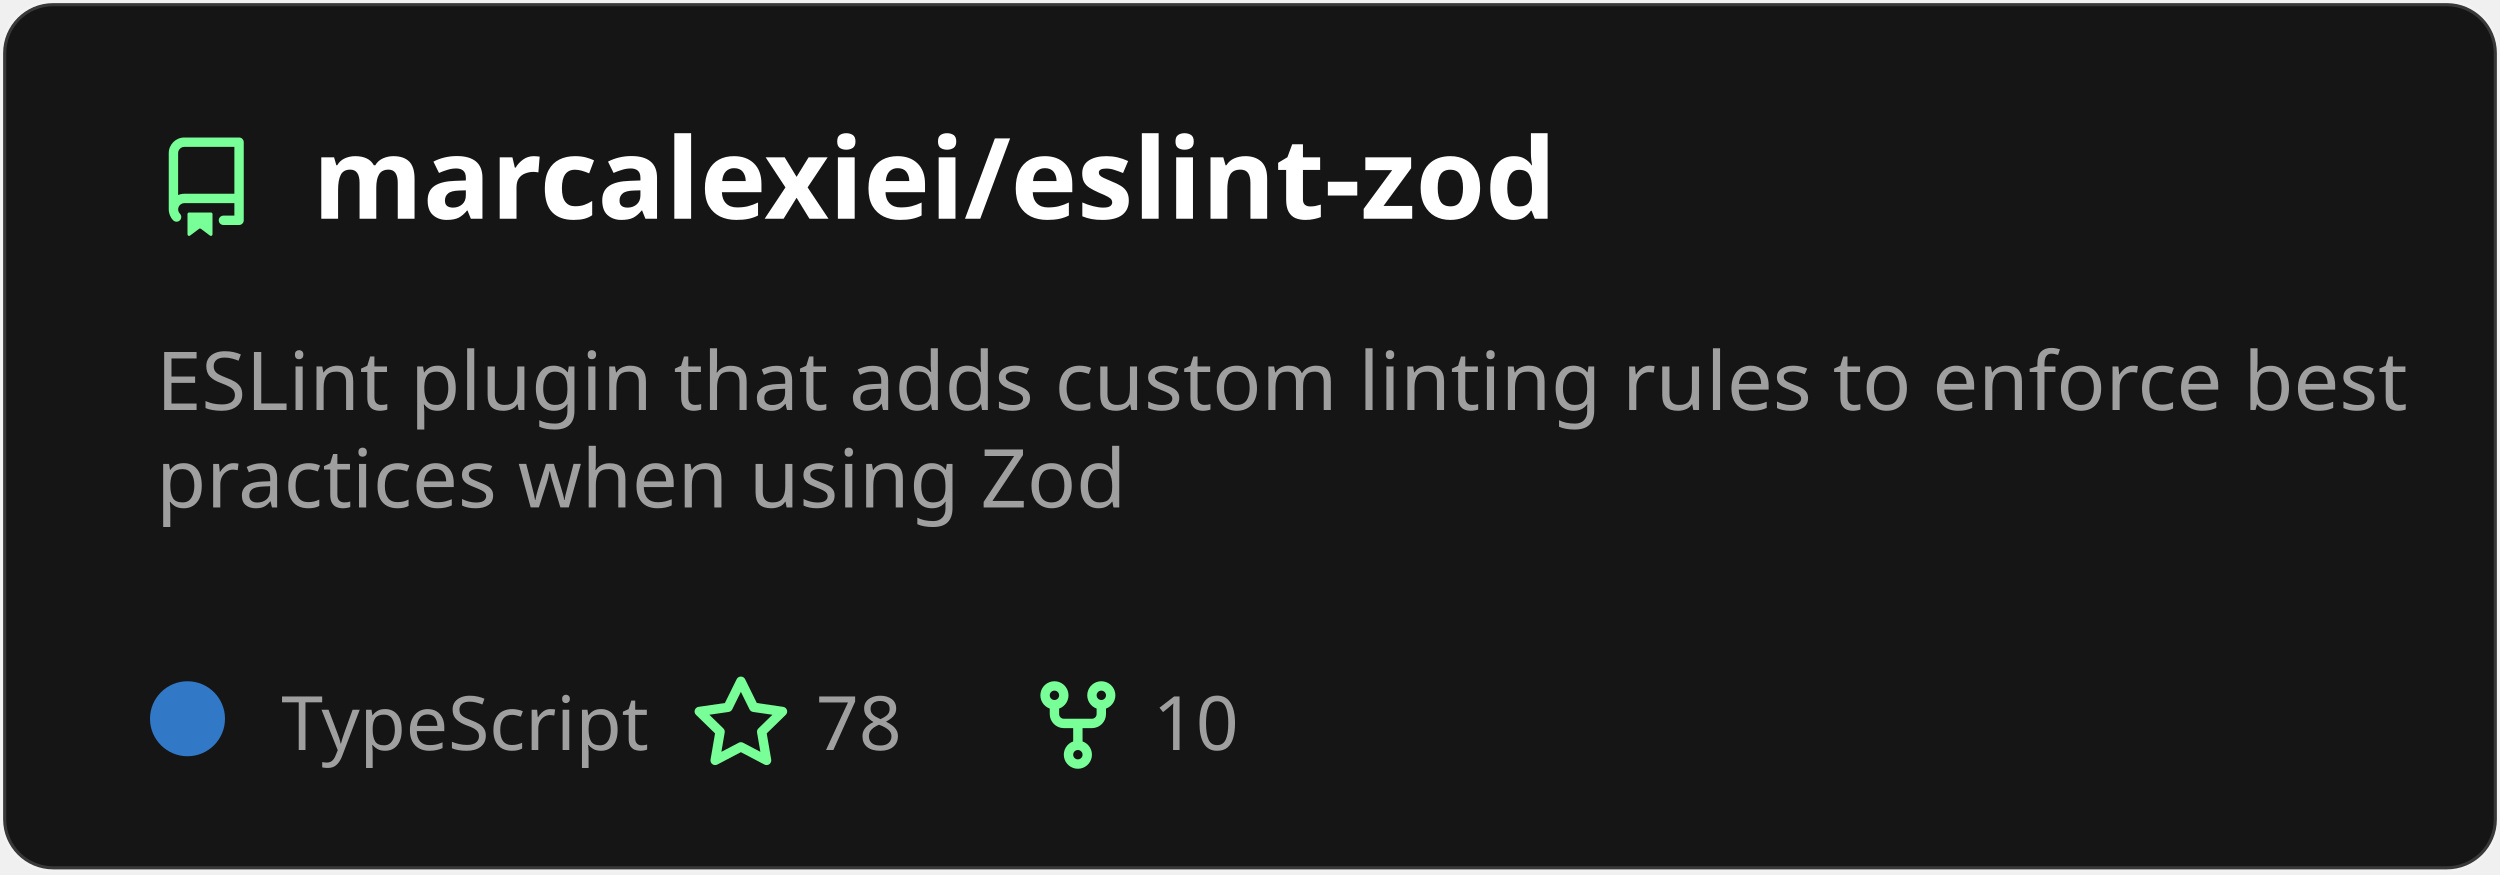
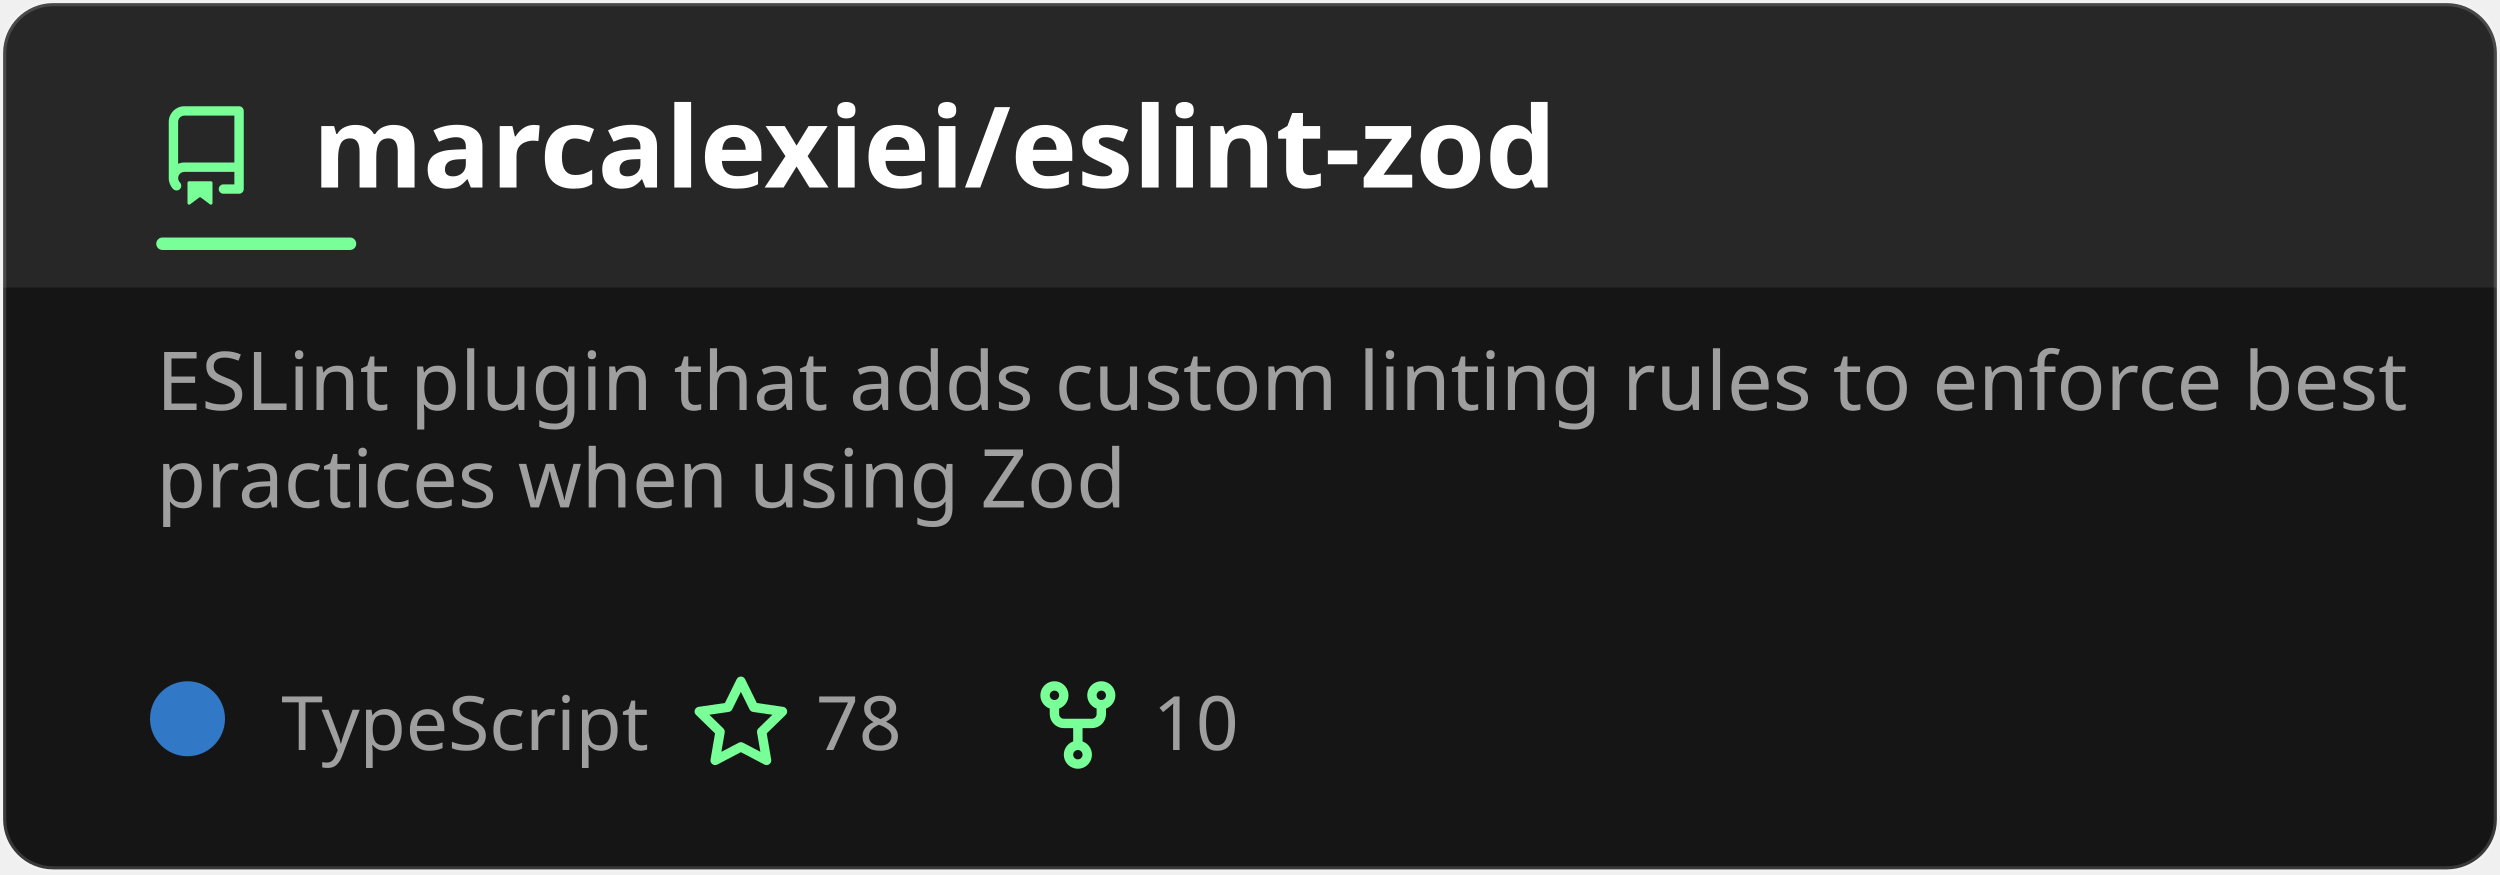
- <svg xmlns="http://www.w3.org/2000/svg" width="400" height="140" viewBox="0 0 400 140" fill="none" role="img" aria-labelledby="titleId descId">
+ <svg xmlns="http://www.w3.org/2000/svg" width="400" height="140" viewBox="0 0 400 140" fill="none" role="img" aria-labelledby="title-id desc-id">
  <style>
    .header {
-       font: 600 18px 'Segoe UI', Ubuntu, Sans-Serif;
+       font: 600 18px 'Segoe UI', Ubuntu, "Helvetica Neue", Sans-Serif;
      fill: #fff;
      animation: fadeInAnimation 0.8s ease-in-out forwards;
+     }
+     /* The icon reads against the title rather than with it, so it keeps its own color. */
+     .title-icon {
+       fill: #79ff97;
+       animation: fadeInAnimation 0.8s ease-in-out forwards;
+     }
+     .title-accent {
+       fill: #79ff97;
+       animation: fadeInAnimation 0.8s ease-in-out forwards;
+     }
+     .title-band {
+       fill: #fff;
+       opacity: 0.08;
    }
    @supports(-moz-appearance: auto) {
      /* Selector detects Firefox */
      .header {
        font-size: 15.5px;
      }
    }
    .description {
-       font: 400 13px 'Segoe UI', Ubuntu, Sans-Serif;
+       font: 400 13px 'Segoe UI', Ubuntu, "Helvetica Neue", Sans-Serif;
      fill: #9f9f9f;
    }
    .gray {
-       font: 400 12px 'Segoe UI', Ubuntu, Sans-Serif;
+       font: 400 12px 'Segoe UI', Ubuntu, "Helvetica Neue", Sans-Serif;
      fill: #9f9f9f;
    }
    .badge {
-       font: 600 11px 'Segoe UI', Ubuntu, Sans-Serif;
+       font: 600 11px 'Segoe UI', Ubuntu, "Helvetica Neue", Sans-Serif;
    }
    .badge rect {
      opacity: 0.2;
      stroke: #9f9f9f;
    }
    .badge text {
      fill: #9f9f9f;
    }
    .stat {
-       font: 400 12px 'Segoe UI', Ubuntu, Sans-Serif;
+       font: 400 12px 'Segoe UI', Ubuntu, "Helvetica Neue", Sans-Serif;
      fill: #9f9f9f;
    }
    .stagger {
      opacity: 0;
      animation: fadeInAnimation 0.3s ease-in-out forwards;
    }
    .not_bold {
      font-weight: 400;
    }
    .bold {
-       font-weight: 700;
+       font-weight: 600;
    }
    .icon {
      fill: #79ff97;
      display: block;
    }
    /* Animations */
    @keyframes scaleInAnimation {
      from {
        transform: translate(-5px, 5px) scale(0);
      }
      to {
        transform: translate(-5px, 5px) scale(1);
      }
    }
    @keyframes fadeInAnimation {
      from {
        opacity: 0;
      }
      to {
        opacity: 1;
      }
    }
    @media (prefers-reduced-motion: reduce) {
      * {
        animation-duration: 0s !important;
        animation-delay: 0s !important;
      }
    }
    * {
      animation-duration: 0s !important;
      animation-delay: 0s !important;
    }
  </style>
  <rect data-testid="card-bg" class="card-bg" x="0.5" y="0.5" rx="8" height="99%" stroke="#ffffff26" width="399" fill="#151515" stroke-opacity="1" />
-   <g data-testid="card-title" transform="translate(25, 35)">
+   <path data-testid="title-band" class="title-band" d="M0.5 8.5a8 8 0 0 1 8 -8h383a8 8 0 0 1 8 8v37.5h-399z" />
+   <g data-testid="card-title" transform="translate(25, 30)">
    <g>
-       <svg class="icon" x="0" y="-13" viewBox="0 0 16 16" version="1.1" width="16" height="16">
+       <svg class="title-icon" x="0" y="-13" viewBox="0 0 16 16" version="1.1" width="16" height="16">
        <path fill-rule="evenodd" d="M2 2.5A2.5 2.5 0 014.5 0h8.75a.75.75 0 01.75.75v12.5a.75.75 0 01-.75.75h-2.5a.75.75 0 110-1.5h1.75v-2h-8a1 1 0 00-.714 1.7.75.75 0 01-1.072 1.05A2.495 2.495 0 012 11.5v-9zm10.5-1V9h-8c-.356 0-.694.074-1 .208V2.5a1 1 0 011-1h8zM5 12.25v3.25a.25.25 0 00.4.2l1.45-1.087a.25.25 0 01.3 0L8.6 15.7a.25.25 0 00.4-.2v-3.25a.25.25 0 00-.25-.25h-3.5a.25.25 0 00-.25.25z" />
      </svg>
    </g>
    <g transform="translate(25, 0)">
      <text x="0" y="0" class="header" data-testid="header">marcalexiei/eslint-zod</text>
    </g>
+     <rect data-testid="title-accent" class="title-accent" x="0" y="8" width="32" height="2" rx="1" />
  </g>
  <g data-testid="main-card-body" transform="translate(0, 55)">
    <text class="description" x="25" y="-5">
      <tspan dy="1.2em" x="25">ESLint plugin that adds custom linting rules to enforce best</tspan>
      <tspan dy="1.2em" x="25">practices when using Zod</tspan>
    </text>
    <g transform="translate(30, 65)">
      <g>
        <g data-testid="primary-lang">
          <circle data-testid="lang-color" cx="0" cy="-5" r="6" fill="#3178c6" />
          <text data-testid="lang-name" class="gray" x="15">TypeScript</text>
        </g>
      </g>
      <g transform="translate(80.54, 0)">
        <g>
          <svg class="icon" y="-12" viewBox="0 0 16 16" version="1.1" width="16" height="16">
            <path fill-rule="evenodd" d="M8 .25a.75.75 0 01.673.418l1.882 3.815 4.21.612a.75.75 0 01.416 1.279l-3.046 2.97.719 4.192a.75.75 0 01-1.088.791L8 12.347l-3.766 1.98a.75.75 0 01-1.088-.79l.72-4.194L.818 6.374a.75.75 0 01.416-1.28l4.21-.611L7.327.668A.75.75 0 018 .25zm0 2.445L6.615 5.5a.75.75 0 01-.564.41l-3.097.45 2.24 2.184a.75.75 0 01.216.664l-.528 3.084 2.769-1.456a.75.75 0 01.698 0l2.77 1.456-.53-3.084a.75.75 0 01.216-.664l2.24-2.183-3.096-.45a.75.75 0 01-.564-.41L8 2.694v.001z" />
          </svg>
        </g>
        <g transform="translate(20, 0)">
          <text data-testid="stargazers" class="gray">78</text>
        </g>
      </g>
      <g transform="translate(134.46, 0)">
        <g>
          <svg class="icon" y="-12" viewBox="0 0 16 16" version="1.1" width="16" height="16">
            <path fill-rule="evenodd" d="M5 3.25a.75.75 0 11-1.5 0 .75.75 0 011.5 0zm0 2.122a2.25 2.25 0 10-1.5 0v.878A2.25 2.25 0 005.75 8.5h1.5v2.128a2.251 2.251 0 101.5 0V8.5h1.5a2.25 2.25 0 002.25-2.25v-.878a2.25 2.25 0 10-1.5 0v.878a.75.75 0 01-.75.75h-4.5A.75.75 0 015 6.25v-.878zm3.75 7.378a.75.75 0 11-1.5 0 .75.75 0 011.5 0zm3-8.75a.75.75 0 100-1.5.75.75 0 000 1.5z" />
          </svg>
        </g>
        <g transform="translate(20, 0)">
          <text data-testid="forkcount" class="gray">10</text>
        </g>
      </g>
    </g>
    <svg x="0" y="0">
      <g transform="translate(-3, 88)" />
    </svg>
  </g>
</svg>
